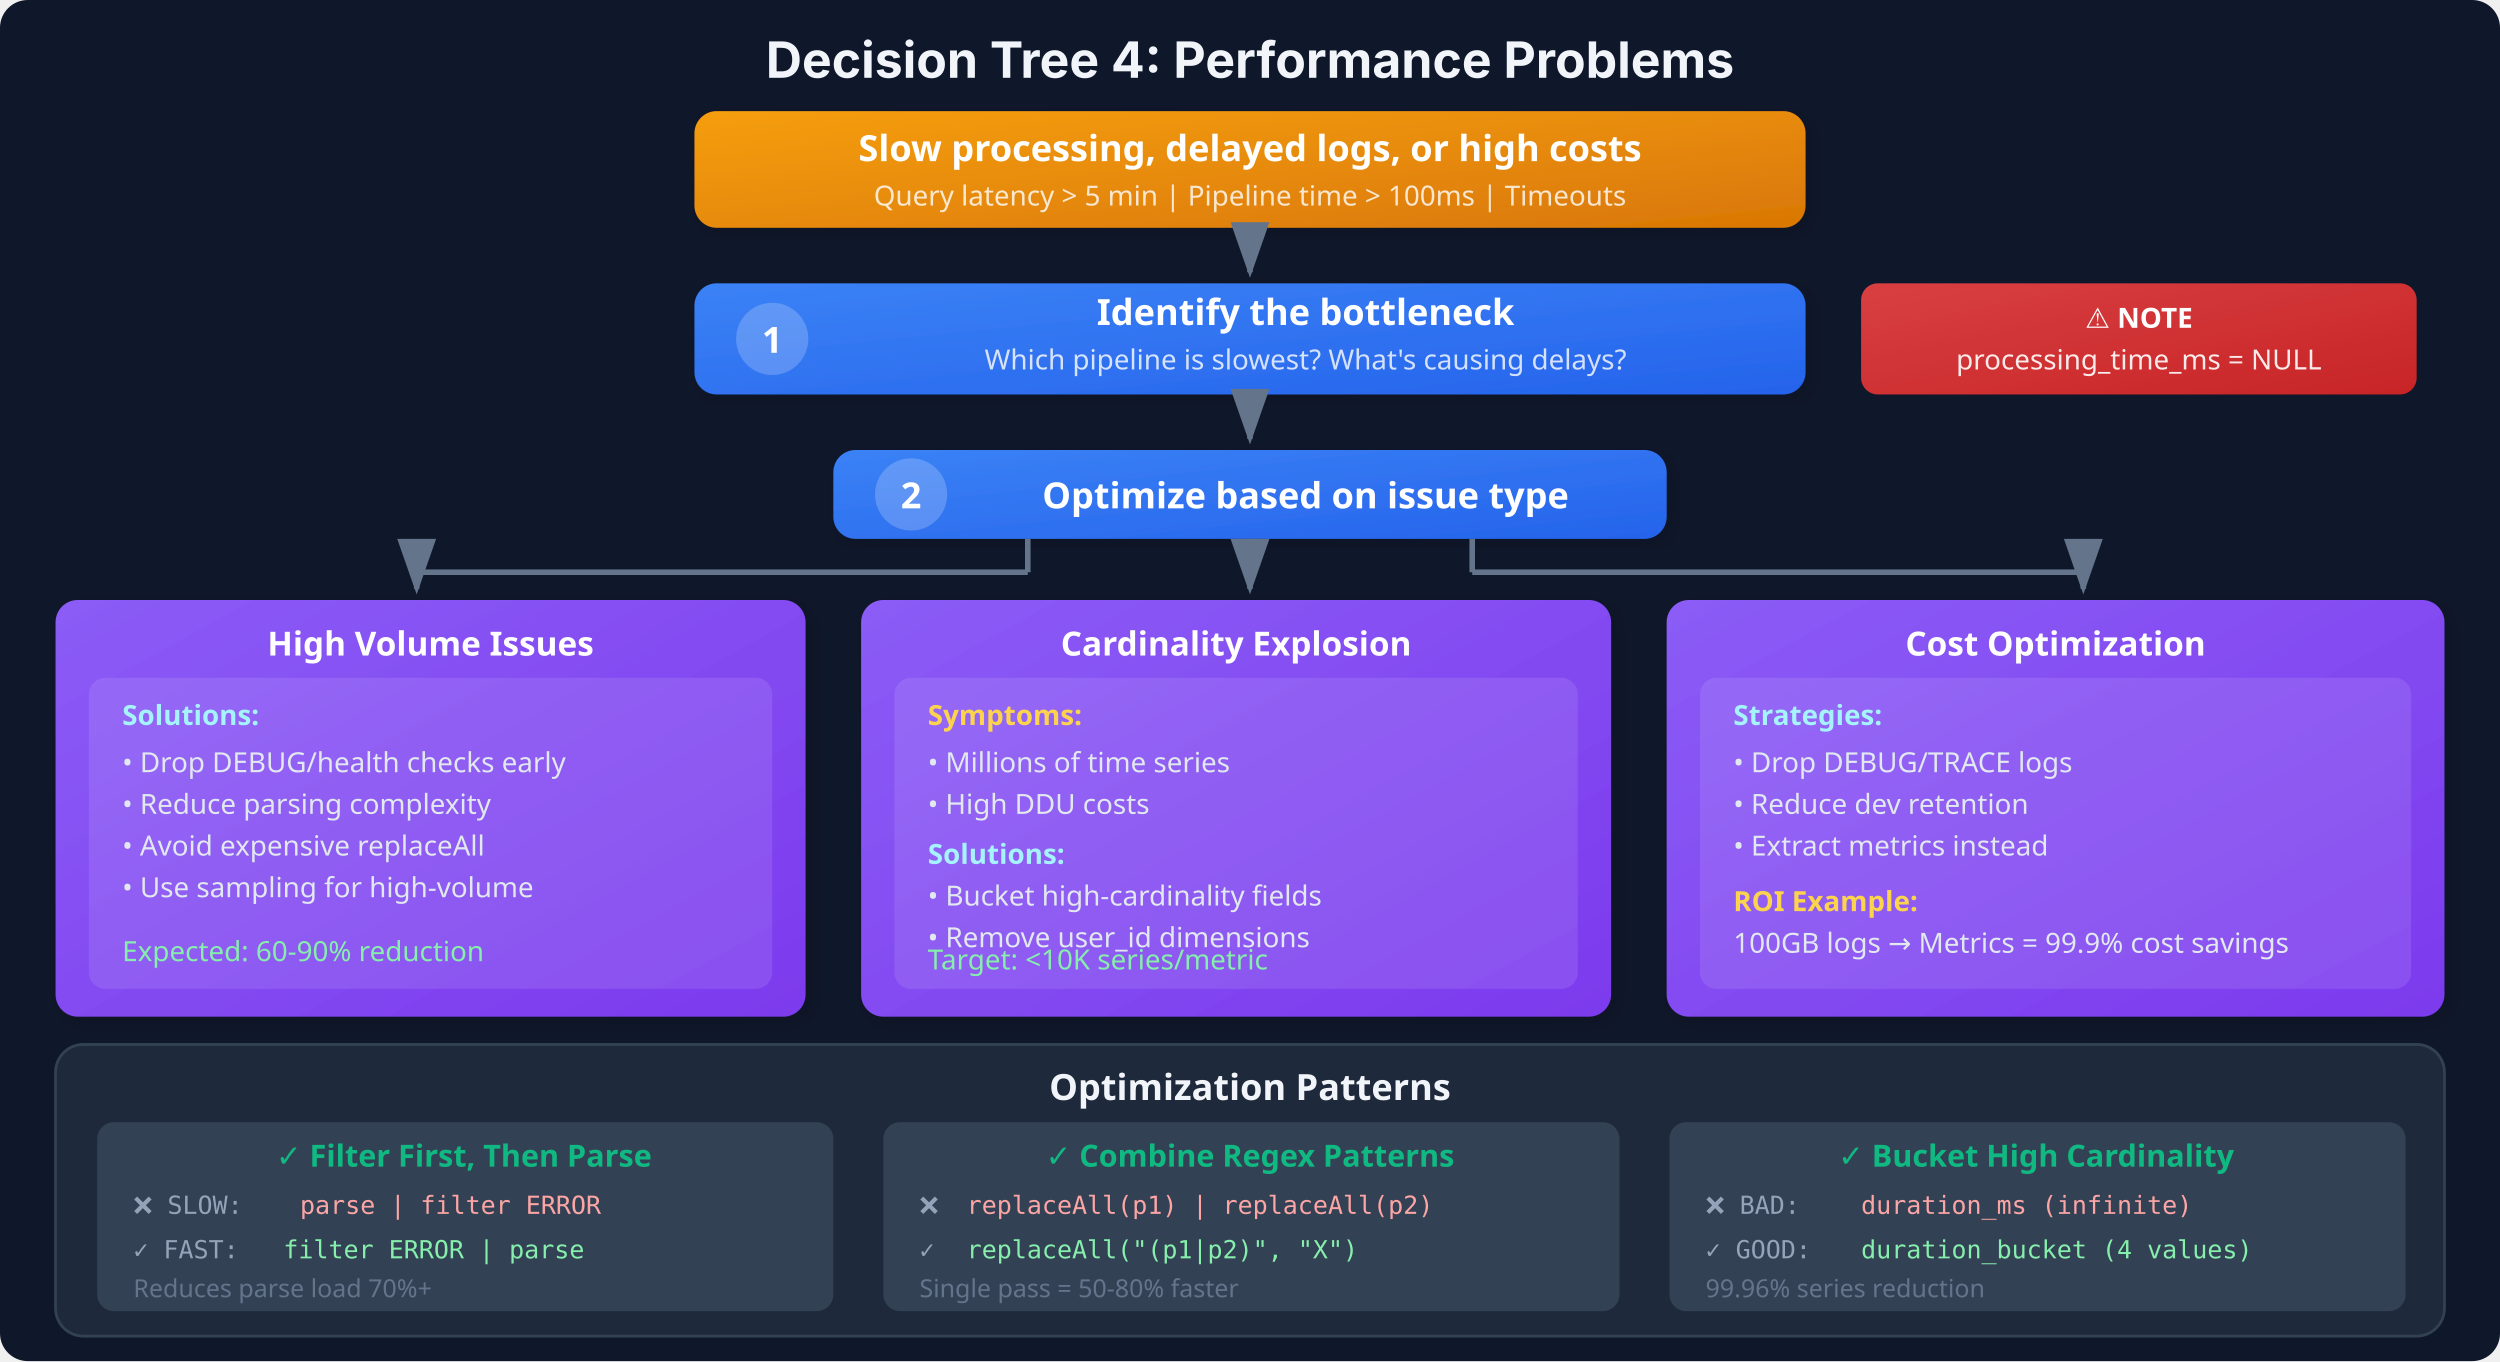
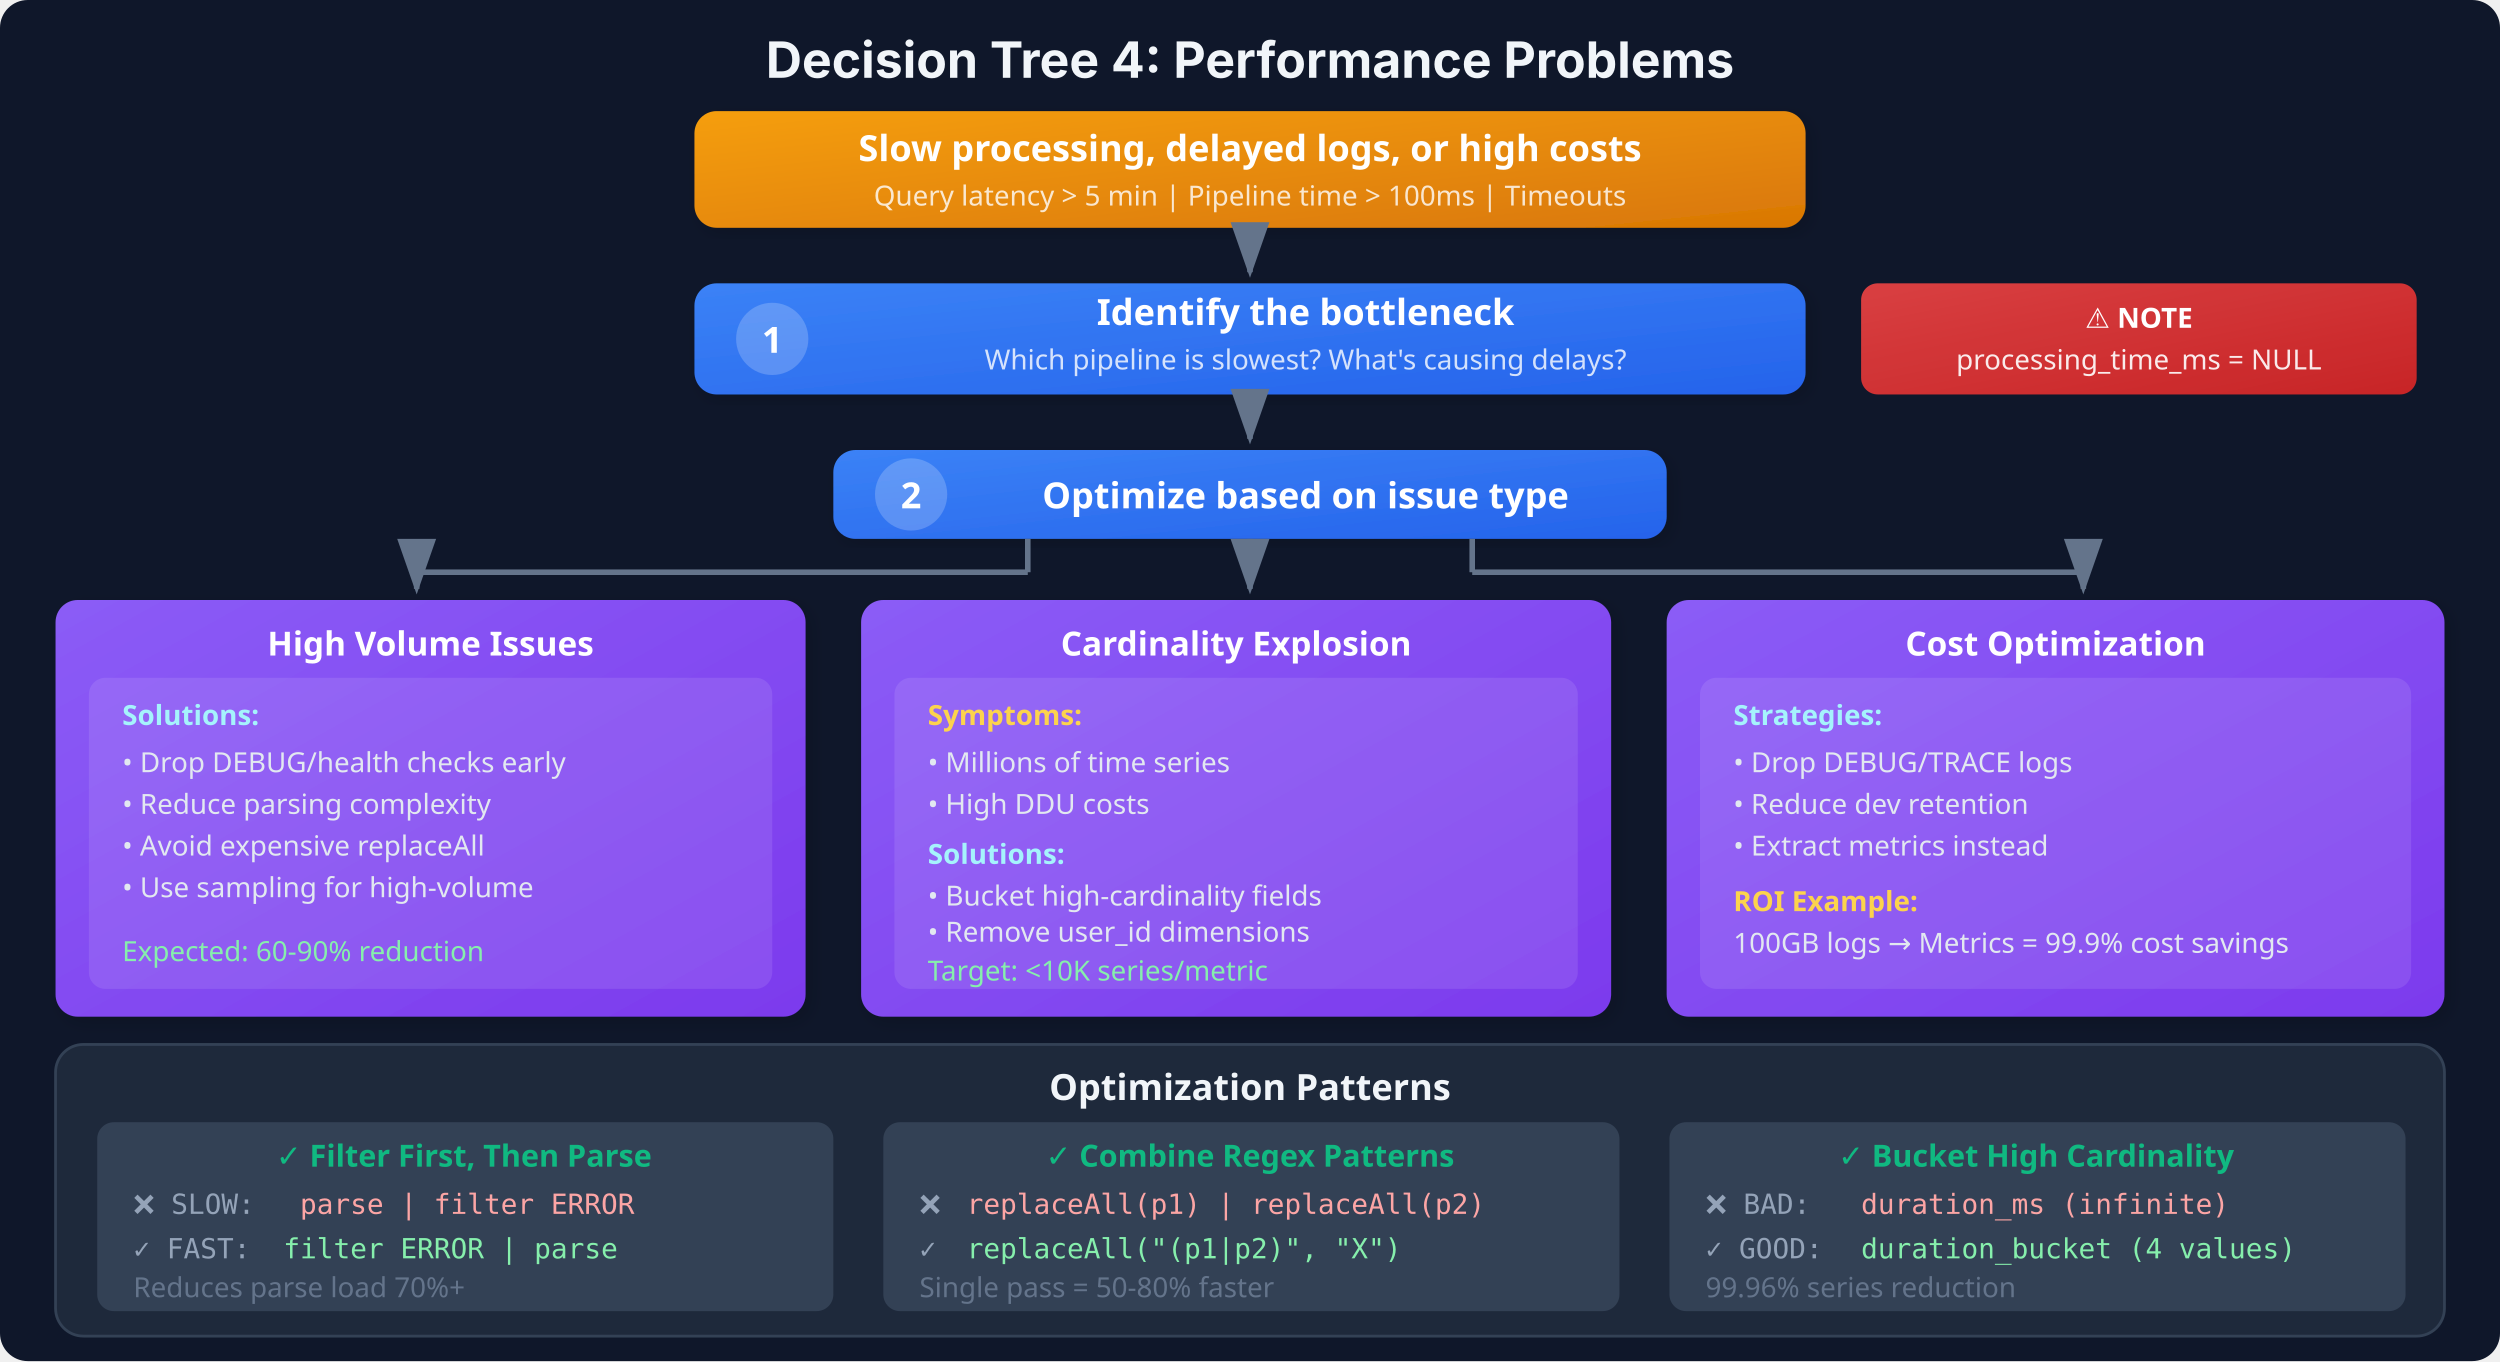
<svg xmlns="http://www.w3.org/2000/svg" viewBox="0 0 900 490">
  <defs>
    <linearGradient id="pProblemGrad" x1="0%" y1="0%" x2="100%" y2="100%">
      <stop offset="0%" style="stop-color:#f59e0b;stop-opacity:1" />
      <stop offset="100%" style="stop-color:#d97706;stop-opacity:1" />
    </linearGradient>
    <linearGradient id="pStepGrad" x1="0%" y1="0%" x2="100%" y2="100%">
      <stop offset="0%" style="stop-color:#3b82f6;stop-opacity:1" />
      <stop offset="100%" style="stop-color:#2563eb;stop-opacity:1" />
    </linearGradient>
    <linearGradient id="pSolutionGrad" x1="0%" y1="0%" x2="100%" y2="100%">
      <stop offset="0%" style="stop-color:#10b981;stop-opacity:1" />
      <stop offset="100%" style="stop-color:#059669;stop-opacity:1" />
    </linearGradient>
    <linearGradient id="pCategoryGrad" x1="0%" y1="0%" x2="100%" y2="100%">
      <stop offset="0%" style="stop-color:#8b5cf6;stop-opacity:1" />
      <stop offset="100%" style="stop-color:#7c3aed;stop-opacity:1" />
    </linearGradient>
    <linearGradient id="pWarningGrad" x1="0%" y1="0%" x2="100%" y2="100%">
      <stop offset="0%" style="stop-color:#ef4444;stop-opacity:1" />
      <stop offset="100%" style="stop-color:#dc2626;stop-opacity:1" />
    </linearGradient>
    <filter id="pShadow">
      <feDropShadow dx="2" dy="2" stdDeviation="3" flood-opacity="0.15" />
    </filter>
    <marker id="pArrow" markerWidth="10" markerHeight="7" refX="9" refY="3.5" orient="auto">
      <polygon points="0 0, 10 3.5, 0 7" fill="#64748b" />
    </marker>
  </defs>
  <rect width="900" height="490" fill="#0f172a" rx="10" />
  <text x="450" y="28" font-family="system-ui, -apple-system, sans-serif" font-size="18" font-weight="bold" fill="#f1f5f9" text-anchor="middle">Decision Tree 4: Performance Problems</text>
  <rect x="250" y="40" width="400" height="42" rx="8" fill="url(#pProblemGrad)" filter="url(#pShadow)" />
  <text x="450" y="58" font-family="system-ui, sans-serif" font-size="13" font-weight="bold" fill="#fff" text-anchor="middle">Slow processing, delayed logs, or high costs</text>
  <text x="450" y="74" font-family="system-ui, sans-serif" font-size="10" fill="rgba(255,255,255,0.8)" text-anchor="middle">Query latency &gt; 5 min | Pipeline time &gt; 100ms | Timeouts</text>
  <line x1="450" y1="82" x2="450" y2="98" stroke="#64748b" stroke-width="2" marker-end="url(#pArrow)" />
  <rect x="250" y="102" width="400" height="40" rx="8" fill="url(#pStepGrad)" filter="url(#pShadow)" />
  <circle cx="278" cy="122" r="13" fill="rgba(255,255,255,0.2)" />
  <text x="278" y="127" font-family="system-ui, sans-serif" font-size="13" font-weight="bold" fill="#fff" text-anchor="middle">1</text>
  <text x="470" y="117" font-family="system-ui, sans-serif" font-size="13" font-weight="bold" fill="#fff" text-anchor="middle">Identify the bottleneck</text>
  <text x="470" y="133" font-family="system-ui, sans-serif" font-size="10" fill="rgba(255,255,255,0.8)" text-anchor="middle">Which pipeline is slowest? What's causing delays?</text>
  <rect x="670" y="102" width="200" height="40" rx="6" fill="url(#pWarningGrad)" opacity="0.9" />
  <text x="770" y="118" font-family="system-ui, sans-serif" font-size="10" font-weight="bold" fill="#fff" text-anchor="middle">⚠️ NOTE</text>
  <text x="770" y="133" font-family="system-ui, sans-serif" font-size="10" fill="rgba(255,255,255,0.9)" text-anchor="middle">processing_time_ms = NULL</text>
  <line x1="450" y1="142" x2="450" y2="158" stroke="#64748b" stroke-width="2" marker-end="url(#pArrow)" />
  <rect x="300" y="162" width="300" height="32" rx="8" fill="url(#pStepGrad)" filter="url(#pShadow)" />
  <circle cx="328" cy="178" r="13" fill="rgba(255,255,255,0.2)" />
  <text x="328" y="183" font-family="system-ui, sans-serif" font-size="13" font-weight="bold" fill="#fff" text-anchor="middle">2</text>
  <text x="470" y="183" font-family="system-ui, sans-serif" font-size="13" font-weight="bold" fill="#fff" text-anchor="middle">Optimize based on issue type</text>
  <line x1="370" y1="194" x2="370" y2="206" stroke="#64748b" stroke-width="2" />
  <line x1="370" y1="206" x2="150" y2="206" stroke="#64748b" stroke-width="2" />
  <line x1="150" y1="206" x2="150" y2="212" stroke="#64748b" stroke-width="2" marker-end="url(#pArrow)" />
  <line x1="450" y1="194" x2="450" y2="212" stroke="#64748b" stroke-width="2" marker-end="url(#pArrow)" />
  <line x1="530" y1="194" x2="530" y2="206" stroke="#64748b" stroke-width="2" />
  <line x1="530" y1="206" x2="750" y2="206" stroke="#64748b" stroke-width="2" />
  <line x1="750" y1="206" x2="750" y2="212" stroke="#64748b" stroke-width="2" marker-end="url(#pArrow)" />
  <rect x="20" y="216" width="270" height="150" rx="8" fill="url(#pCategoryGrad)" filter="url(#pShadow)" />
  <text x="155" y="236" font-family="system-ui, sans-serif" font-size="12" font-weight="bold" fill="#fff" text-anchor="middle">High Volume Issues</text>
  <rect x="32" y="244" width="246" height="112" rx="6" fill="rgba(255,255,255,0.1)" />
  <text x="44" y="261" font-family="system-ui, sans-serif" font-size="10" font-weight="bold" fill="#a5f3fc">Solutions:</text>
  <text x="44" y="278" font-family="system-ui, sans-serif" font-size="10" fill="#e2e8f0">• Drop DEBUG/health checks early</text>
  <text x="44" y="293" font-family="system-ui, sans-serif" font-size="10" fill="#e2e8f0">• Reduce parsing complexity</text>
  <text x="44" y="308" font-family="system-ui, sans-serif" font-size="10" fill="#e2e8f0">• Avoid expensive replaceAll</text>
  <text x="44" y="323" font-family="system-ui, sans-serif" font-size="10" fill="#e2e8f0">• Use sampling for high-volume</text>
  <text x="44" y="346" font-family="system-ui, sans-serif" font-size="10" fill="#86efac">Expected: 60-90% reduction</text>
  <rect x="310" y="216" width="270" height="150" rx="8" fill="url(#pCategoryGrad)" filter="url(#pShadow)" />
  <text x="445" y="236" font-family="system-ui, sans-serif" font-size="12" font-weight="bold" fill="#fff" text-anchor="middle">Cardinality Explosion</text>
  <rect x="322" y="244" width="246" height="112" rx="6" fill="rgba(255,255,255,0.1)" />
  <text x="334" y="261" font-family="system-ui, sans-serif" font-size="10" font-weight="bold" fill="#fcd34d">Symptoms:</text>
  <text x="334" y="278" font-family="system-ui, sans-serif" font-size="10" fill="#e2e8f0">• Millions of time series</text>
  <text x="334" y="293" font-family="system-ui, sans-serif" font-size="10" fill="#e2e8f0">• High DDU costs</text>
  <text x="334" y="311" font-family="system-ui, sans-serif" font-size="10" font-weight="bold" fill="#a5f3fc">Solutions:</text>
  <text x="334" y="326" font-family="system-ui, sans-serif" font-size="10" fill="#e2e8f0">• Bucket high-cardinality fields</text>
-   <text x="334" y="341" font-family="system-ui, sans-serif" font-size="10" fill="#e2e8f0">• Remove user_id dimensions</text>
-   <text x="334" y="349" font-family="system-ui, sans-serif" font-size="10" fill="#86efac">Target: &lt;10K series/metric</text>
+   <text x="334" y="339" font-family="system-ui, sans-serif" font-size="10" fill="#e2e8f0">• Remove user_id dimensions</text>
+   <text x="334" y="353" font-family="system-ui, sans-serif" font-size="10" fill="#86efac">Target: &lt;10K series/metric</text>
  <rect x="600" y="216" width="280" height="150" rx="8" fill="url(#pCategoryGrad)" filter="url(#pShadow)" />
  <text x="740" y="236" font-family="system-ui, sans-serif" font-size="12" font-weight="bold" fill="#fff" text-anchor="middle">Cost Optimization</text>
  <rect x="612" y="244" width="256" height="112" rx="6" fill="rgba(255,255,255,0.1)" />
  <text x="624" y="261" font-family="system-ui, sans-serif" font-size="10" font-weight="bold" fill="#a5f3fc">Strategies:</text>
  <text x="624" y="278" font-family="system-ui, sans-serif" font-size="10" fill="#e2e8f0">• Drop DEBUG/TRACE logs</text>
  <text x="624" y="293" font-family="system-ui, sans-serif" font-size="10" fill="#e2e8f0">• Reduce dev retention</text>
  <text x="624" y="308" font-family="system-ui, sans-serif" font-size="10" fill="#e2e8f0">• Extract metrics instead</text>
  <text x="624" y="328" font-family="system-ui, sans-serif" font-size="10" font-weight="bold" fill="#fcd34d">ROI Example:</text>
  <text x="624" y="343" font-family="system-ui, sans-serif" font-size="10" fill="#e2e8f0">100GB logs → Metrics = 99.9% cost savings</text>
  <rect x="20" y="376" width="860" height="105" rx="10" fill="#1e293b" stroke="#334155" stroke-width="1" />
  <text x="450" y="396" font-family="system-ui, sans-serif" font-size="13" font-weight="bold" fill="#f1f5f9" text-anchor="middle">Optimization Patterns</text>
  <rect x="35" y="404" width="265" height="68" rx="6" fill="#334155" />
  <text x="167" y="420" font-family="system-ui, sans-serif" font-size="11" font-weight="bold" fill="#10b981" text-anchor="middle">✓ Filter First, Then Parse</text>
-   <text x="48" y="437" font-family="monospace" font-size="9" fill="#94a3b8">❌ SLOW: </text>
-   <text x="108" y="437" font-family="monospace" font-size="9" fill="#fca5a5">parse | filter ERROR</text>
-   <text x="48" y="453" font-family="monospace" font-size="9" fill="#94a3b8">✓ FAST: </text>
-   <text x="102" y="453" font-family="monospace" font-size="9" fill="#86efac">filter ERROR | parse</text>
-   <text x="48" y="467" font-family="system-ui, sans-serif" font-size="9" fill="#64748b">Reduces parse load 70%+</text>
+   <text x="48" y="437" font-family="monospace" font-size="10" fill="#94a3b8">❌ SLOW: </text>
+   <text x="108" y="437" font-family="monospace" font-size="10" fill="#fca5a5">parse | filter ERROR</text>
+   <text x="48" y="453" font-family="monospace" font-size="10" fill="#94a3b8">✓ FAST: </text>
+   <text x="102" y="453" font-family="monospace" font-size="10" fill="#86efac">filter ERROR | parse</text>
+   <text x="48" y="467" font-family="system-ui, sans-serif" font-size="10" fill="#64748b">Reduces parse load 70%+</text>
  <rect x="318" y="404" width="265" height="68" rx="6" fill="#334155" />
  <text x="450" y="420" font-family="system-ui, sans-serif" font-size="11" font-weight="bold" fill="#10b981" text-anchor="middle">✓ Combine Regex Patterns</text>
-   <text x="331" y="437" font-family="monospace" font-size="9" fill="#94a3b8">❌ </text>
-   <text x="348" y="437" font-family="monospace" font-size="9" fill="#fca5a5">replaceAll(p1) | replaceAll(p2)</text>
-   <text x="331" y="453" font-family="monospace" font-size="9" fill="#94a3b8">✓  </text>
-   <text x="348" y="453" font-family="monospace" font-size="9" fill="#86efac">replaceAll("(p1|p2)", "X")</text>
-   <text x="331" y="467" font-family="system-ui, sans-serif" font-size="9" fill="#64748b">Single pass = 50-80% faster</text>
+   <text x="331" y="437" font-family="monospace" font-size="10" fill="#94a3b8">❌ </text>
+   <text x="348" y="437" font-family="monospace" font-size="10" fill="#fca5a5">replaceAll(p1) | replaceAll(p2)</text>
+   <text x="331" y="453" font-family="monospace" font-size="10" fill="#94a3b8">✓  </text>
+   <text x="348" y="453" font-family="monospace" font-size="10" fill="#86efac">replaceAll("(p1|p2)", "X")</text>
+   <text x="331" y="467" font-family="system-ui, sans-serif" font-size="10" fill="#64748b">Single pass = 50-80% faster</text>
  <rect x="601" y="404" width="265" height="68" rx="6" fill="#334155" />
  <text x="733" y="420" font-family="system-ui, sans-serif" font-size="11" font-weight="bold" fill="#10b981" text-anchor="middle">✓ Bucket High Cardinality</text>
-   <text x="614" y="437" font-family="monospace" font-size="9" fill="#94a3b8">❌ BAD:  </text>
-   <text x="670" y="437" font-family="monospace" font-size="9" fill="#fca5a5">duration_ms (infinite)</text>
-   <text x="614" y="453" font-family="monospace" font-size="9" fill="#94a3b8">✓ GOOD: </text>
-   <text x="670" y="453" font-family="monospace" font-size="9" fill="#86efac">duration_bucket (4 values)</text>
-   <text x="614" y="467" font-family="system-ui, sans-serif" font-size="9" fill="#64748b">99.96% series reduction</text>
+   <text x="614" y="437" font-family="monospace" font-size="10" fill="#94a3b8">❌ BAD:  </text>
+   <text x="670" y="437" font-family="monospace" font-size="10" fill="#fca5a5">duration_ms (infinite)</text>
+   <text x="614" y="453" font-family="monospace" font-size="10" fill="#94a3b8">✓ GOOD: </text>
+   <text x="670" y="453" font-family="monospace" font-size="10" fill="#86efac">duration_bucket (4 values)</text>
+   <text x="614" y="467" font-family="system-ui, sans-serif" font-size="10" fill="#64748b">99.96% series reduction</text>
</svg>
